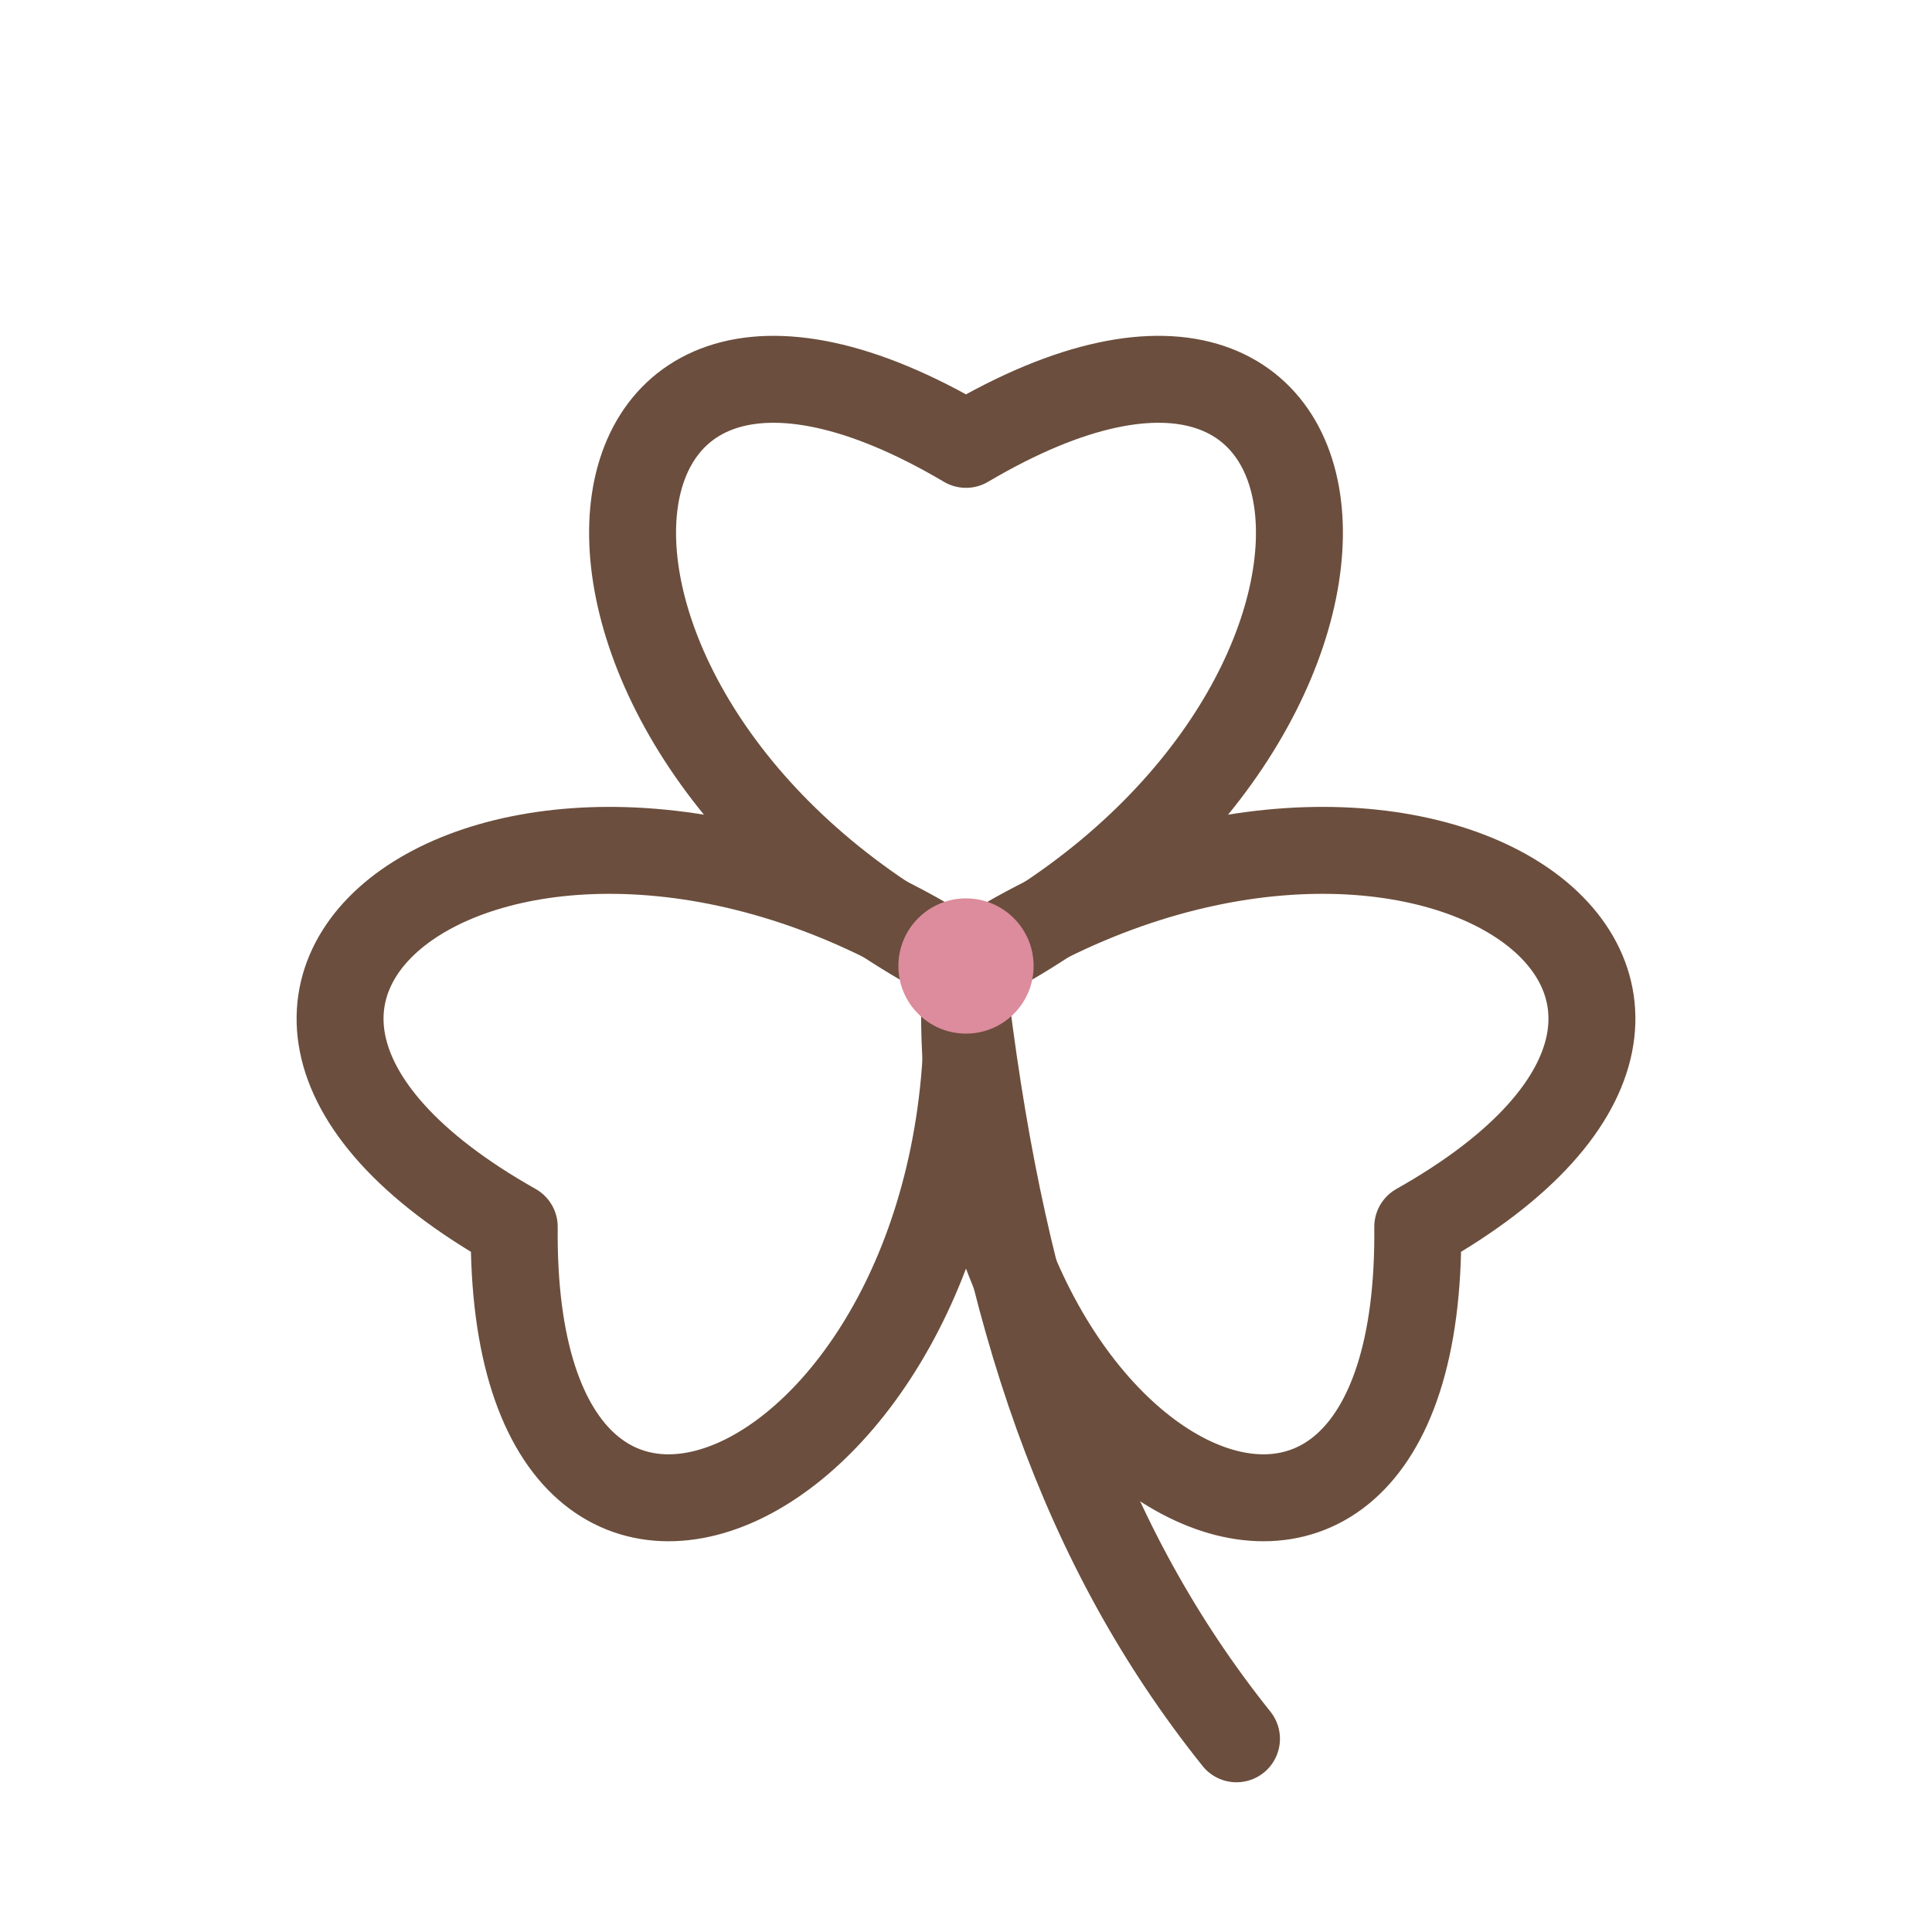
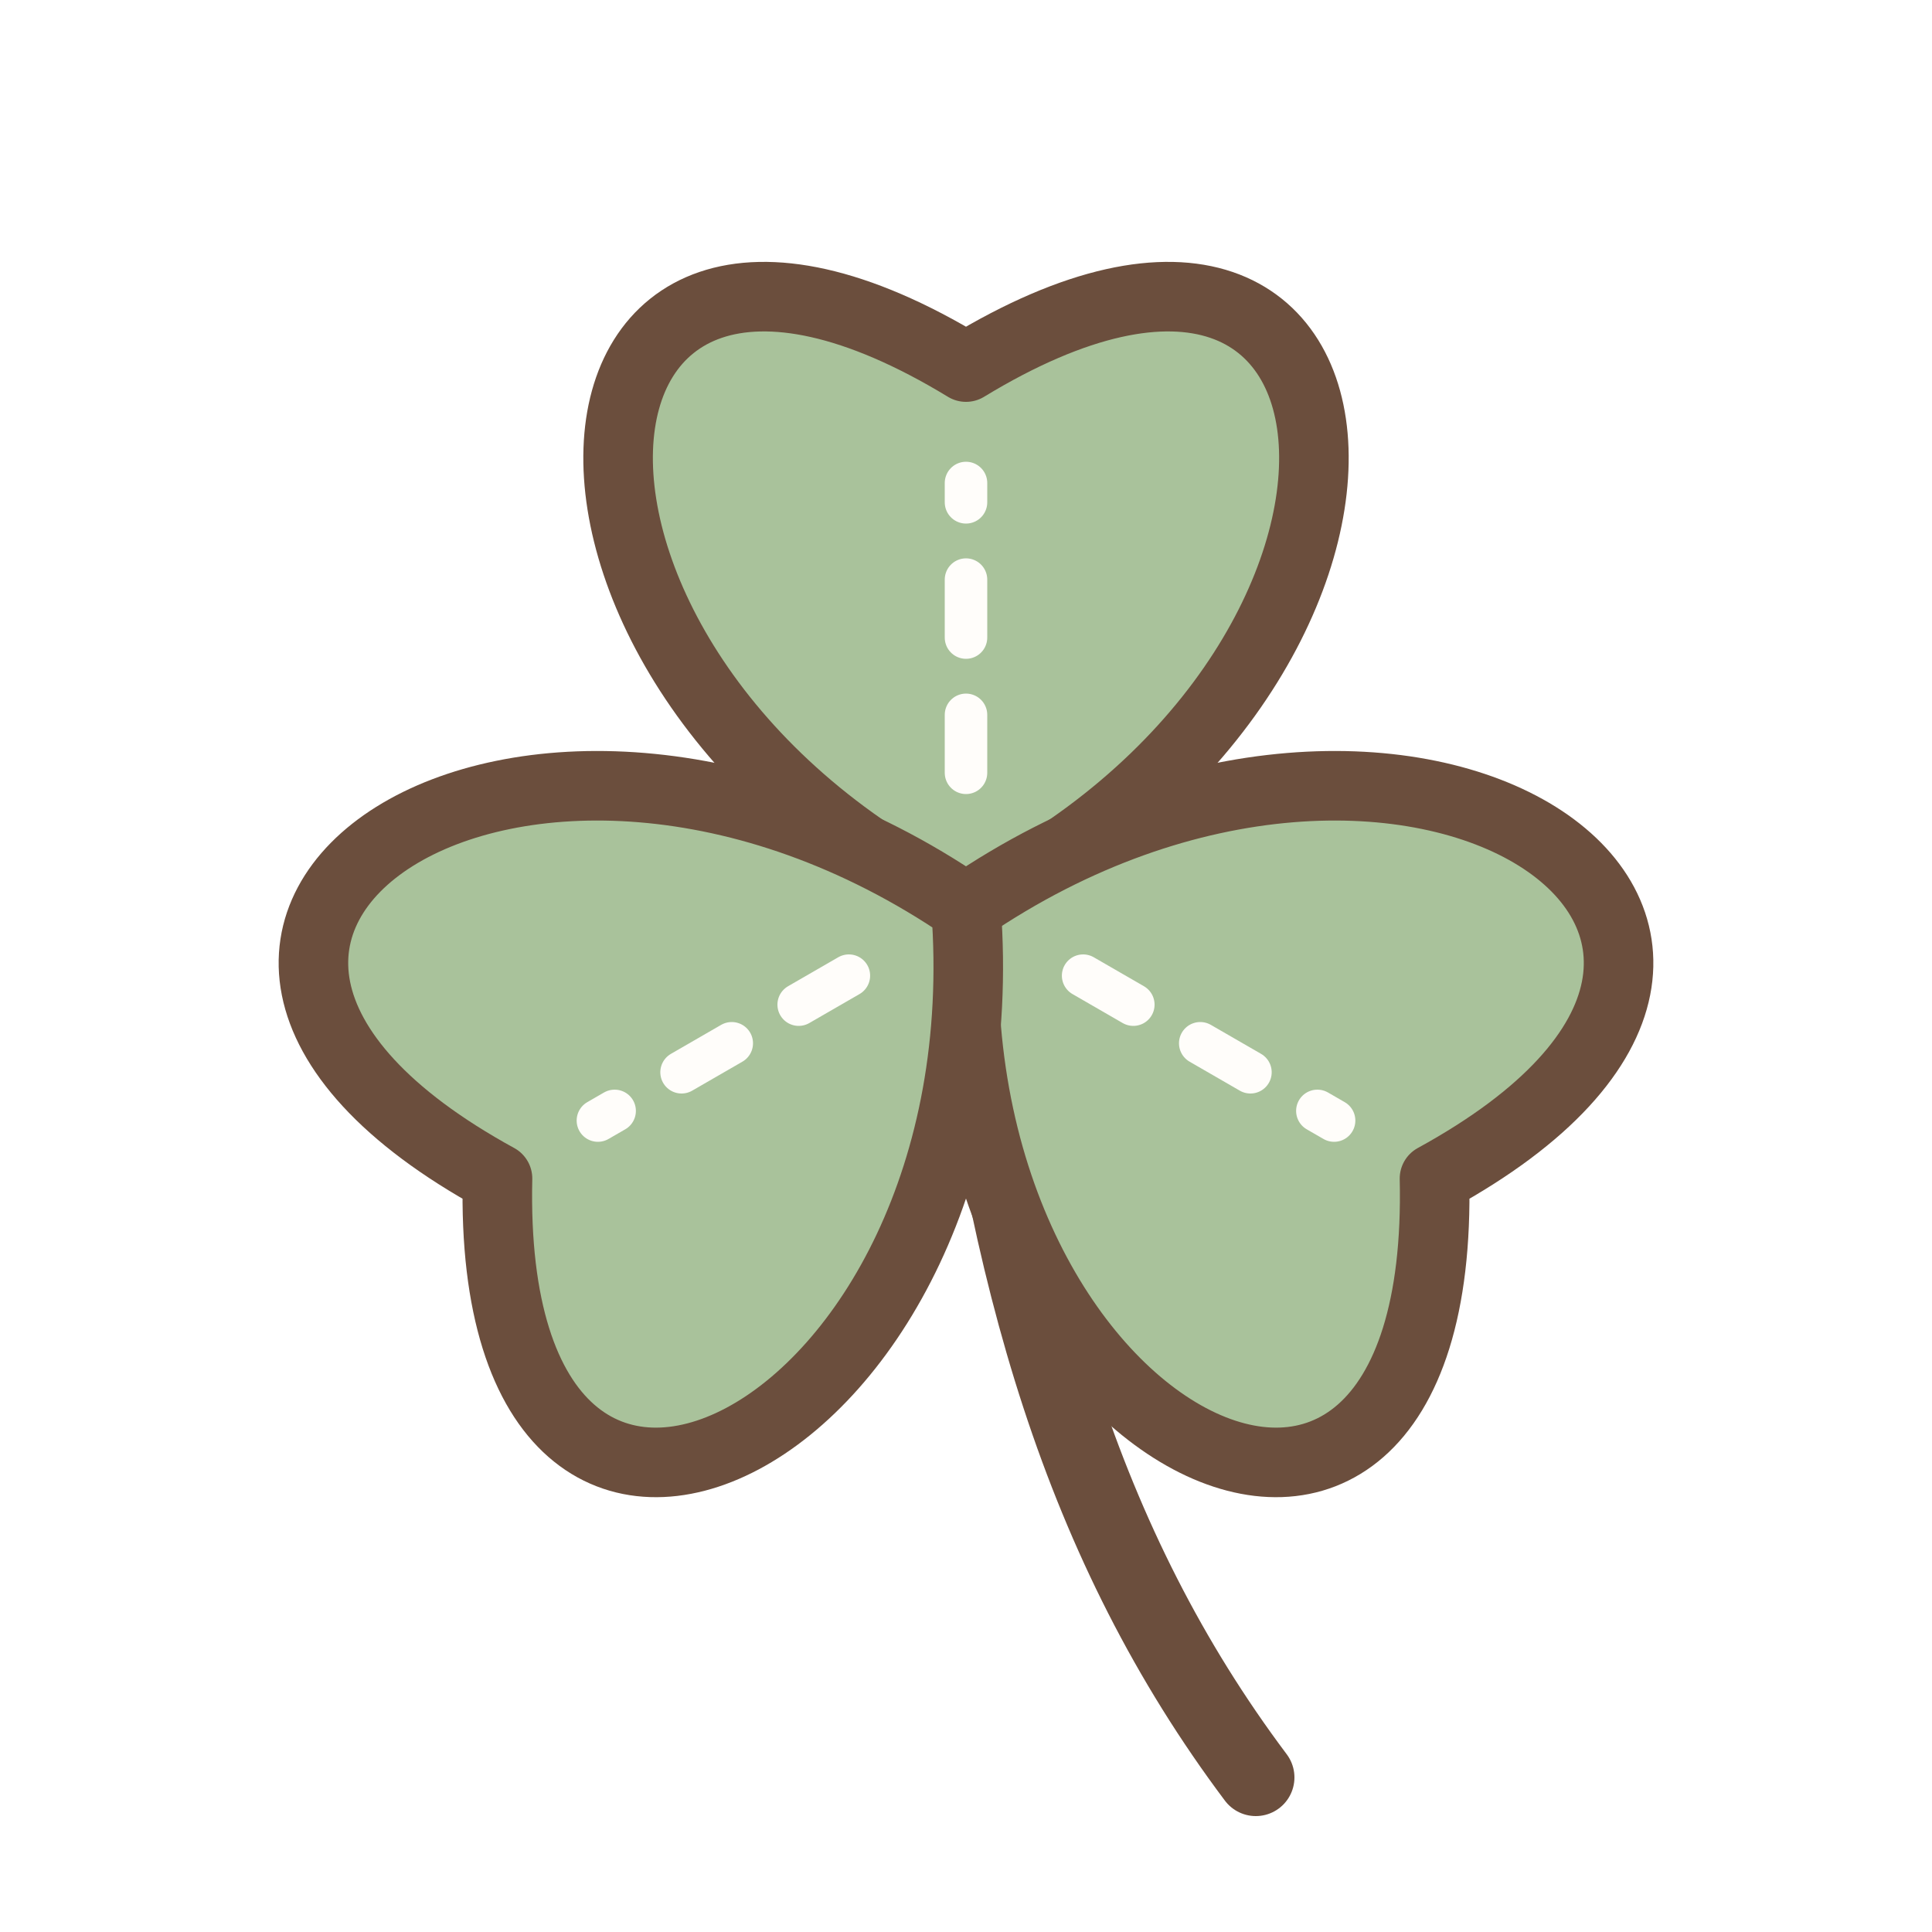
<svg xmlns="http://www.w3.org/2000/svg" viewBox="0 0 100 100" width="100" height="100">
-   <path d="M0 0C-24 -12 -22 -40 0 -27C22 -40 24 -12 0 0Z" transform="translate(50 50) rotate(0)" fill="none" stroke="#6B4E3D" stroke-width="4.5" stroke-linecap="round" stroke-linejoin="round" />
-   <path d="M0 0C-24 -12 -22 -40 0 -27C22 -40 24 -12 0 0Z" transform="translate(50 50) rotate(120)" fill="none" stroke="#6B4E3D" stroke-width="4.5" stroke-linecap="round" stroke-linejoin="round" />
-   <path d="M0 0C-24 -12 -22 -40 0 -27C22 -40 24 -12 0 0Z" transform="translate(50 50) rotate(240)" fill="none" stroke="#6B4E3D" stroke-width="4.5" stroke-linecap="round" stroke-linejoin="round" />
-   <path d="M50 52C52 68 56 80 64 90" fill="none" stroke="#6B4E3D" stroke-width="4.5" stroke-linecap="round" stroke-linejoin="round" />
-   <circle cx="50" cy="50" r="3.5" fill="#DC8C9C" />
+   <path d="M50 48C52 66 56 80 65 92" fill="none" stroke="#6B4E3D" stroke-width="4" stroke-linecap="round" stroke-linejoin="round" />
+   <g transform="translate(50 47) rotate(0)">
+     <path d="M0 0C-25 -12 -23 -42 0 -28C23 -42 25 -12 0 0Z" fill="#A9C29B" stroke="#6B4E3D" stroke-width="3.6" stroke-linecap="round" stroke-linejoin="round" />
+     <path d="M0 -7V-22" fill="none" stroke="#FFFDFA" stroke-width="2.2" stroke-linecap="round" stroke-dasharray="3 4" />
+   </g>
+   <g transform="translate(50 47) rotate(120)">
+     <path d="M0 0C-25 -12 -23 -42 0 -28C23 -42 25 -12 0 0Z" fill="#A9C29B" stroke="#6B4E3D" stroke-width="3.6" stroke-linecap="round" stroke-linejoin="round" />
+     <path d="M0 -7V-22" fill="none" stroke="#FFFDFA" stroke-width="2.2" stroke-linecap="round" stroke-dasharray="3 4" />
+   </g>
+   <g transform="translate(50 47) rotate(240)">
+     <path d="M0 0C-25 -12 -23 -42 0 -28C23 -42 25 -12 0 0Z" fill="#A9C29B" stroke="#6B4E3D" stroke-width="3.6" stroke-linecap="round" stroke-linejoin="round" />
+     <path d="M0 -7V-22" fill="none" stroke="#FFFDFA" stroke-width="2.2" stroke-linecap="round" stroke-dasharray="3 4" />
+   </g>
</svg>
